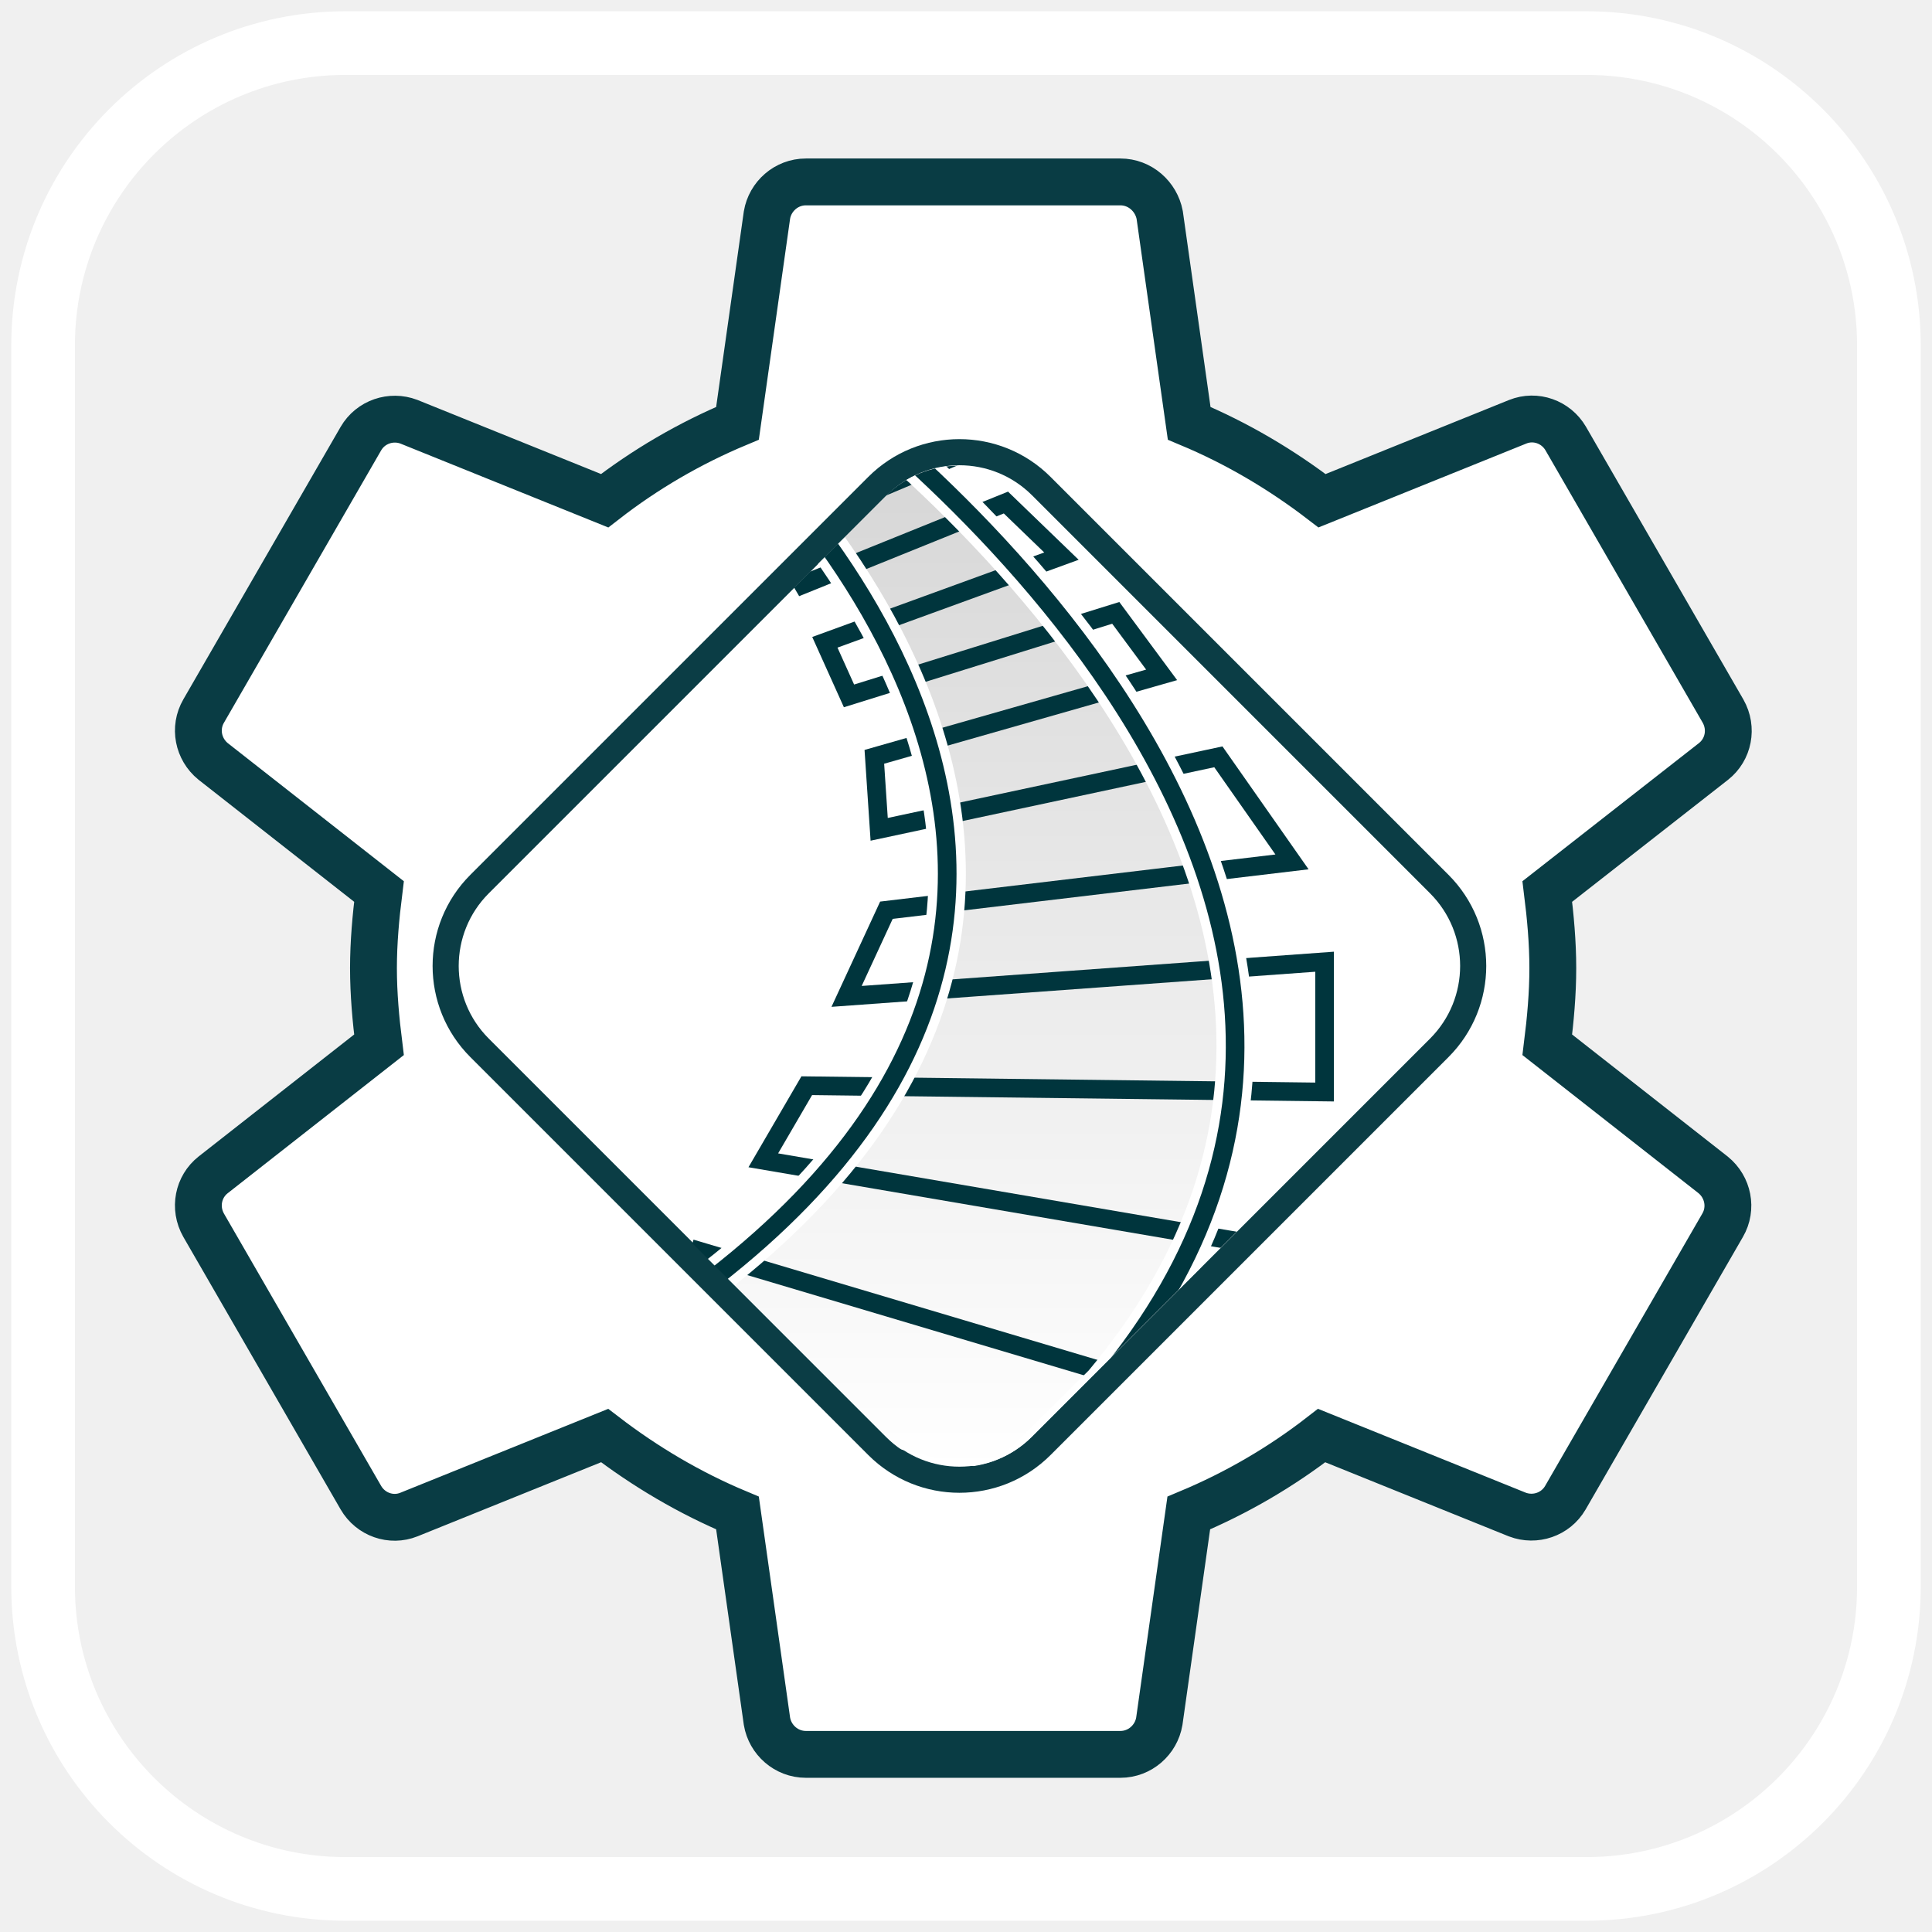
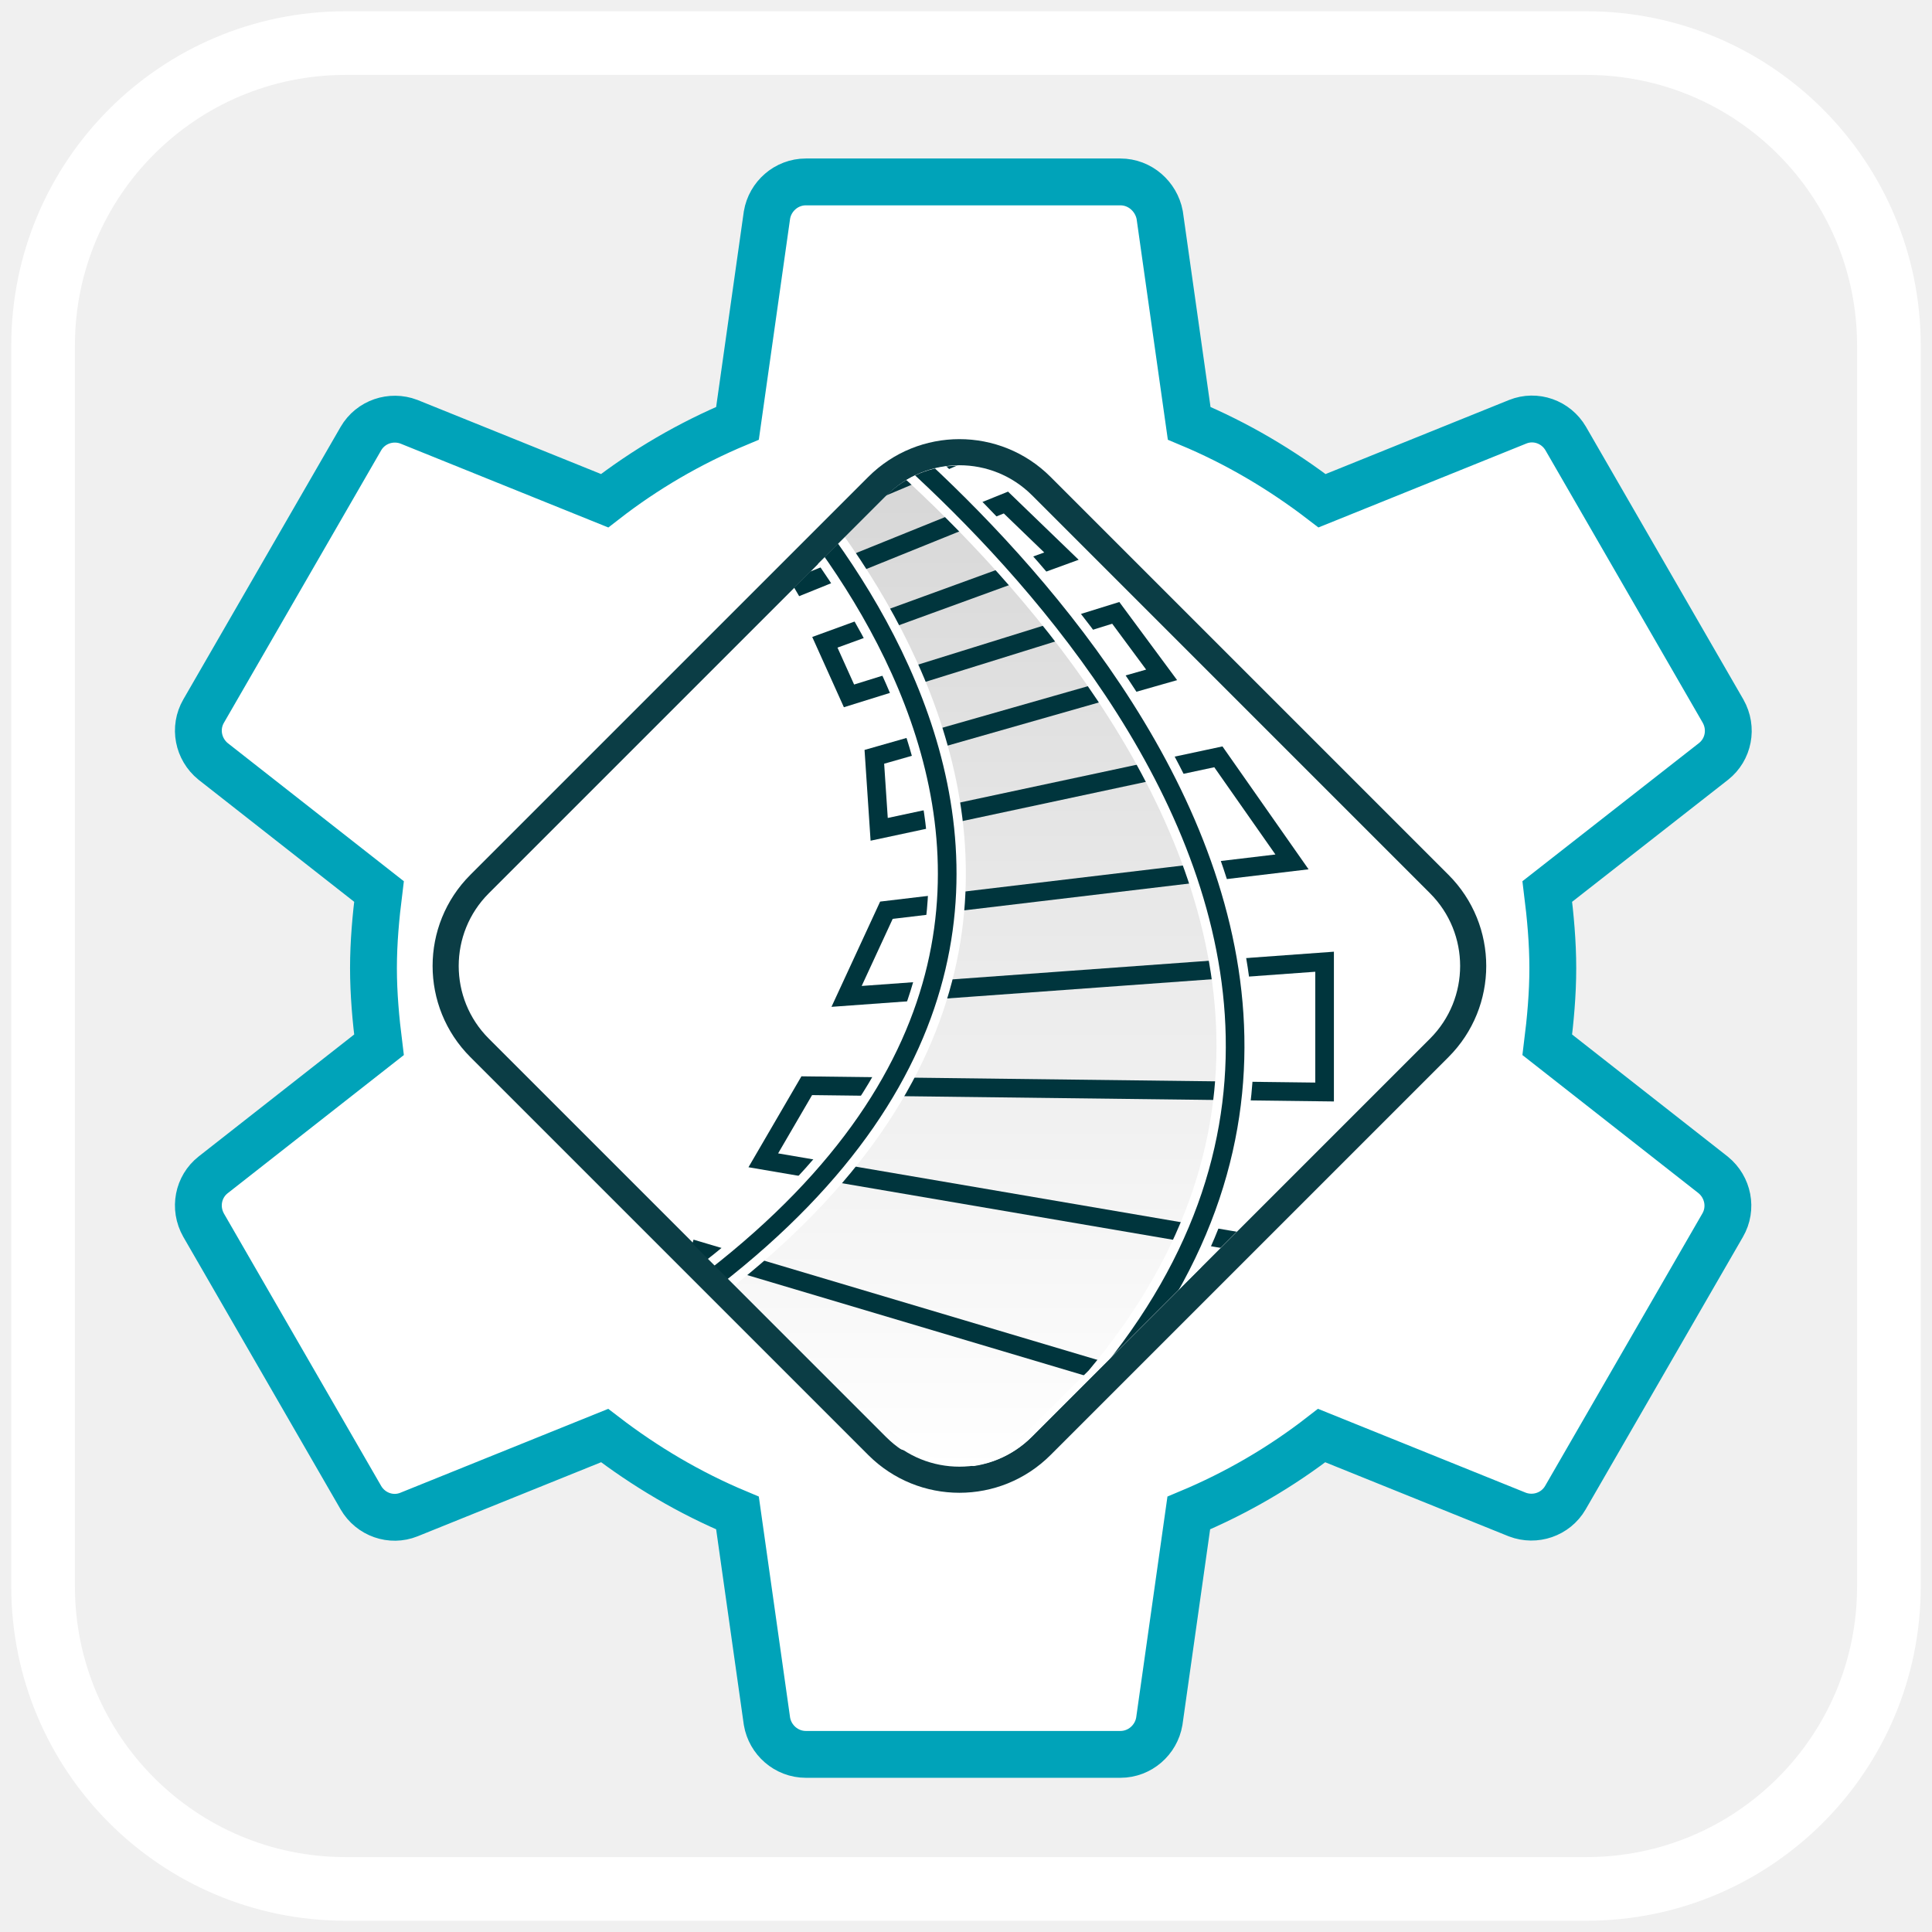
<svg xmlns="http://www.w3.org/2000/svg" width="171.333mm" height="171.333mm" viewBox="0 0 607.087 607.087" id="svg2" version="1.1" xml:space="preserve">
  <defs id="defs4">
    <rect x="462" y="280" width="171.113" height="353.113" id="rect2420" />
    <linearGradient id="linearGradient4155">
      <stop style="stop-color:#000000;stop-opacity:1;" offset="0" id="stop4157" />
    </linearGradient>
    <linearGradient id="linearGradient4149">
      <stop style="stop-color:#000000;stop-opacity:1;" offset="0" id="stop4151" />
    </linearGradient>
    <linearGradient id="linearGradient4139">
      <stop style="stop-color:#2b2200;stop-opacity:1;" offset="0" id="stop4141" />
      <stop style="stop-color:#2b2200;stop-opacity:0;" offset="1" id="stop4143" />
    </linearGradient>
    <rect x="720.494" y="801.324" width="243.959" height="98.69" id="rect4023" />
    <linearGradient gradientUnits="userSpaceOnUse" y2="597.1" x2="707.416" y1="-4.435" x1="707.416" id="paint0_linear">
      <stop id="stop33" stop-color="#D3D3D3" />
      <stop id="stop35" stop-color="white" offset="1" />
    </linearGradient>
    <mask height="599" width="599" y="21" x="406" maskUnits="userSpaceOnUse" mask-type="alpha" id="mask0-5">
      <rect id="rect4-1" fill="#ffffff" transform="rotate(-45,406.51,320.148)" rx="56.537" height="422.702" width="422.702" y="320.148" x="406.51" />
    </mask>
    <mask height="599" width="599" y="21" x="406" maskUnits="userSpaceOnUse" mask-type="alpha" id="mask0-5-5">
      <rect id="rect4-1-6" fill="#ffffff" transform="rotate(-45,406.51,320.148)" rx="56.537" height="422.702" width="422.702" y="320.148" x="406.51" />
    </mask>
    <linearGradient gradientUnits="userSpaceOnUse" y2="597.1" x2="707.416" y1="-4.435" x1="707.416" id="paint0_linear-2">
      <stop id="stop33-6" stop-color="#D3D3D3" />
      <stop id="stop35-5" stop-color="white" offset="1" />
    </linearGradient>
  </defs>
  <g id="layer1" transform="translate(-65.22407,-173.7018)">
    <g id="g4165" transform="matrix(0.7071068,-0.7071068,0.7071068,0.7071068,-256.8632,384.1855)">
      <rect style="fill:none;fill-opacity:1;stroke:#ffffff;stroke-width:20;stroke-miterlimit:4;stroke-dasharray:none" id="rect5645" width="580" height="580" x="335.631" y="-196.94" transform="matrix(0.7071068,0.7071068,-0.7071068,0.7071068,0,0)" ry="95" rx="95" />
      <g transform="matrix(0.6187166,0.6187166,-0.6187166,0.6187166,382.8425,177.4861)" id="g14" />
      <g transform="matrix(0.6187166,0.6187166,-0.6187166,0.6187166,382.8425,177.4861)" id="g16" />
      <g transform="matrix(0.6187166,0.6187166,-0.6187166,0.6187166,382.8425,177.4861)" id="g18" />
      <g transform="matrix(0.6187166,0.6187166,-0.6187166,0.6187166,382.8425,177.4861)" id="g20" />
      <g transform="matrix(0.6187166,0.6187166,-0.6187166,0.6187166,382.8425,177.4861)" id="g22" />
      <g transform="matrix(0.6187166,0.6187166,-0.6187166,0.6187166,382.8425,177.4861)" id="g24" />
      <g transform="matrix(0.6187166,0.6187166,-0.6187166,0.6187166,382.8425,177.4861)" id="g26" />
      <g transform="matrix(0.6187166,0.6187166,-0.6187166,0.6187166,382.8425,177.4861)" id="g28" />
      <g transform="matrix(0.6187166,0.6187166,-0.6187166,0.6187166,382.8425,177.4861)" id="g30" />
      <g transform="matrix(0.6187166,0.6187166,-0.6187166,0.6187166,382.8425,177.4861)" id="g32" />
      <g transform="matrix(0.6187166,0.6187166,-0.6187166,0.6187166,382.8425,177.4861)" id="g34" />
      <g transform="matrix(0.6187166,0.6187166,-0.6187166,0.6187166,382.8425,177.4861)" id="g36" />
      <g transform="matrix(0.6187166,0.6187166,-0.6187166,0.6187166,382.8425,177.4861)" id="g38" />
      <g transform="matrix(0.6187166,0.6187166,-0.6187166,0.6187166,382.8425,177.4861)" id="g40" />
      <g transform="matrix(0.6187166,0.6187166,-0.6187166,0.6187166,382.8425,177.4861)" id="g42" />
      <text xml:space="preserve" id="text4021" style="font-size:14.667px;line-height:2px;font-family:'Adobe Gothic Std';-inkscape-font-specification:'Adobe Gothic Std';letter-spacing:0px;word-spacing:0px;writing-mode:lr-tb;white-space:pre;shape-inside:url(#rect4023);display:inline;fill:none;stroke:#000000;stroke-width:1px;stroke-linecap:butt;stroke-linejoin:miter;stroke-opacity:1" transform="matrix(0.6629126,0.6629126,-0.6629126,0.6629126,601.211,-47.4741)" />
-       <path d="m 488.234,654.861 c 6.289,-4.891 12.491,-10.045 18.256,-15.81 5.765,-5.765 10.918,-11.967 15.81,-18.255 l 65.859,8.036 c 5.94,0.698 11.617,-3.057 13.277,-9.084 l 25.593,-95.47 c 1.572,-5.94 -1.397,-12.054 -6.9,-14.412 l -61.055,-25.942 c -2.096,-15.897 -6.114,-31.62 -12.316,-46.731 l 39.743,-52.845 c 3.319,-4.891 2.97,-11.704 -1.398,-16.072 l -69.877,-69.877 c -4.367,-4.367 -11.18,-4.717 -15.984,-1.31 l -52.845,39.743 c -15.111,-6.202 -30.746,-10.307 -46.73,-12.316 l -25.942,-61.055 c -2.446,-5.415 -8.473,-8.473 -14.412,-6.9 l -95.47,25.593 c -5.94,1.572 -9.696,7.25 -9.084,13.277 l 7.949,65.772 c -6.289,4.892 -12.491,10.045 -18.256,15.81 -5.765,5.765 -10.918,11.967 -15.81,18.255 l -65.772,-7.949 c -5.94,-0.698 -11.617,3.057 -13.277,9.084 l -25.593,95.47 c -1.572,5.94 1.397,12.054 6.9,14.412 l 61.055,25.942 c 2.096,15.897 6.114,31.62 12.316,46.731 l -39.743,52.845 c -3.407,4.804 -3.057,11.617 1.31,15.984 l 69.877,69.877 c 4.367,4.367 11.18,4.717 15.984,1.31 l 52.845,-39.743 c 15.111,6.202 30.746,10.307 46.73,12.316 l 25.942,61.055 c 2.446,5.415 8.473,8.473 14.412,6.9 l 95.47,-25.593 c 5.94,-1.572 9.696,-7.25 9.084,-13.277 z" id="path620" style="fill:#ffffff;stroke:#03373f;stroke-width:14.719;stroke-dasharray:none;stroke-opacity:0.969" />
+       <path d="m 488.234,654.861 c 6.289,-4.891 12.491,-10.045 18.256,-15.81 5.765,-5.765 10.918,-11.967 15.81,-18.255 l 65.859,8.036 c 5.94,0.698 11.617,-3.057 13.277,-9.084 l 25.593,-95.47 c 1.572,-5.94 -1.397,-12.054 -6.9,-14.412 l -61.055,-25.942 c -2.096,-15.897 -6.114,-31.62 -12.316,-46.731 l 39.743,-52.845 c 3.319,-4.891 2.97,-11.704 -1.398,-16.072 l -69.877,-69.877 c -4.367,-4.367 -11.18,-4.717 -15.984,-1.31 l -52.845,39.743 c -15.111,-6.202 -30.746,-10.307 -46.73,-12.316 l -25.942,-61.055 c -2.446,-5.415 -8.473,-8.473 -14.412,-6.9 l -95.47,25.593 c -5.94,1.572 -9.696,7.25 -9.084,13.277 l 7.949,65.772 c -6.289,4.892 -12.491,10.045 -18.256,15.81 -5.765,5.765 -10.918,11.967 -15.81,18.255 l -65.772,-7.949 c -5.94,-0.698 -11.617,3.057 -13.277,9.084 l -25.593,95.47 c -1.572,5.94 1.397,12.054 6.9,14.412 l 61.055,25.942 c 2.096,15.897 6.114,31.62 12.316,46.731 l -39.743,52.845 c -3.407,4.804 -3.057,11.617 1.31,15.984 l 69.877,69.877 c 4.367,4.367 11.18,4.717 15.984,1.31 l 52.845,-39.743 c 15.111,6.202 30.746,10.307 46.73,12.316 l 25.942,61.055 c 2.446,5.415 8.473,8.473 14.412,6.9 l 95.47,-25.593 c 5.94,-1.572 9.696,-7.25 9.084,-13.277 z" id="path620" style="fill:#ffffff;stroke:#00a3b9;stroke-width:14.719;stroke-dasharray:none;stroke-opacity:1" />
      <g id="g5370" transform="matrix(0.4038608,0.4038608,-0.4038608,0.4038608,217.6686,92.59396)" style="fill:none">
        <rect id="rect2" stroke-linejoin="round" stroke-miterlimit="16" stroke-width="14.364" stroke="#00353D" fill="#ffffff" transform="rotate(-45)" rx="63.719" height="437.066" width="437.066" y="506.547" x="57.163" style="stroke:#00353d;stroke-opacity:0.957" />
        <g transform="translate(1.87964,-2.133663)" id="g15" mask="url(#mask0-5-5)">
          <path style="fill:url(#paint0_linear-2)" id="path7" fill="url(#paint0_linear)" d="m 558.03,10.986 c 7.305,6.359 311.428,260.224 19.227,487.416 l 94.853,87.162 49.99,11.536 61.722,-42.127 C 1014.79,279.491 624.481,0.449 615.806,-4.435 Z" />
          <path id="path9" stroke-width="10.26" stroke="#00353d" d="m 579.281,51.639 91.645,-38.732 33.869,26.014 -101.607,42.779 16.603,28.327 111.567,-45.092 30.549,29.483 -130.163,47.404 13.282,29.483 146.765,-45.67 25.235,34.108 -158.054,45.092 2.656,39.888 186.611,-39.888 40.51,57.809 -223.136,26.592 -21.915,47.404 262.981,-19.077 v 71.684 l -284.896,-3.469 -23.908,41.045 284.233,48.56 -44.495,83.246 -279.583,-83.246" />
          <path id="path11" stroke-width="20.52" stroke="#ffffff" d="M 570.647,491.57 C 862.849,264.379 565.999,11.751 558.694,5.392 M 616.47,-10.028 c 8.675,4.884 398.99,283.926 168.016,559.408 L 736.2,597.1" />
          <path id="path13" stroke-width="10.26" stroke="#00353d" d="M 570.647,491.57 C 862.849,264.379 565.999,11.751 558.694,5.392 M 616.47,-10.028 c 8.675,4.884 398.99,283.926 168.016,559.408 l -44.441,45.157" />
        </g>
      </g>
    </g>
  </g>
</svg>
